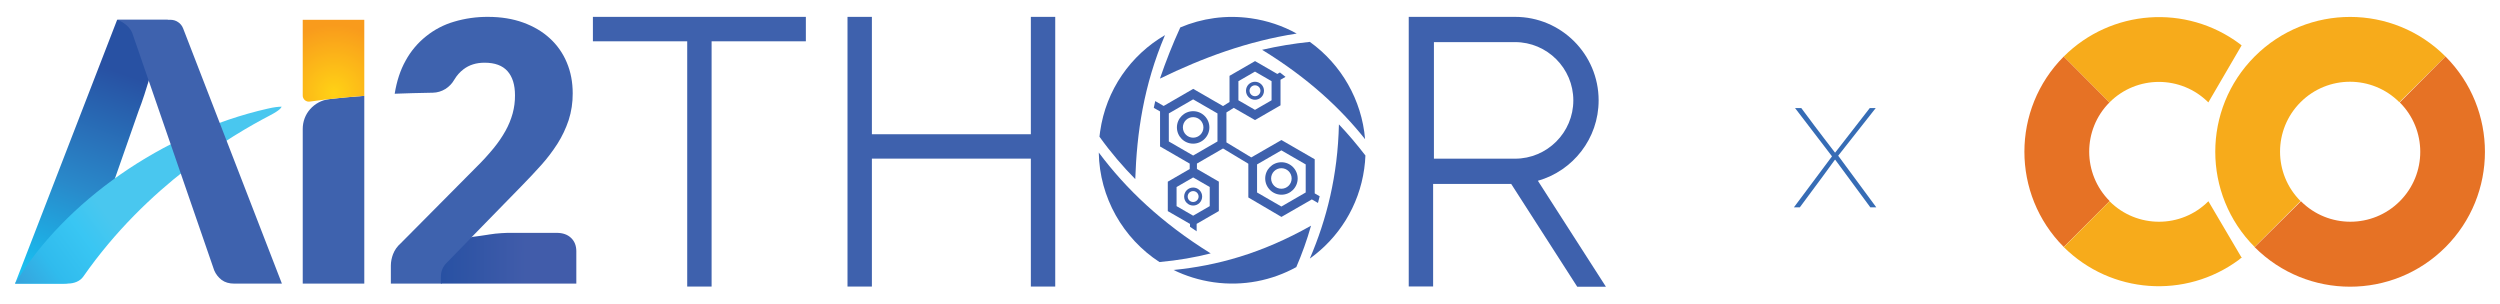
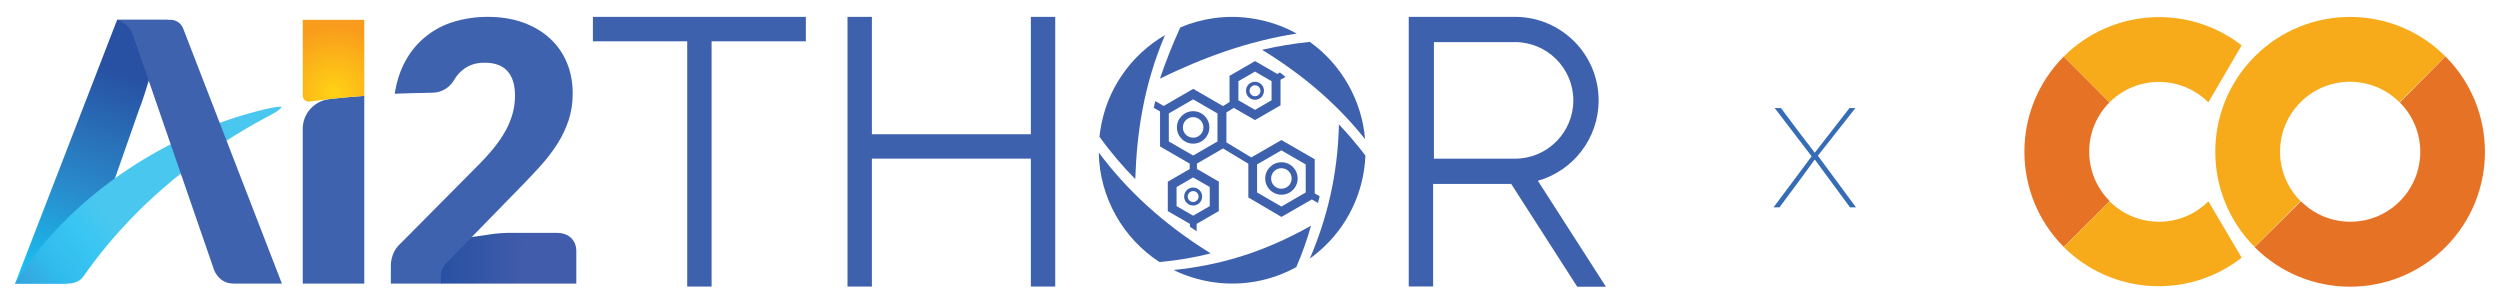
<svg xmlns="http://www.w3.org/2000/svg" version="1.1" id="Layer_1" x="0px" y="0px" viewBox="0 0 4357.8 529.2" style="enable-background:new 0 0 4357.8 529.2;" xml:space="preserve">
  <style type="text/css">
	.st0{fill:#E67225;}
	.st1{fill:#F7AB1B;}
	.st2{fill:#3E61AD;}
	.st3{fill:url(#SVGID_1_);}
	.st4{fill:#3E62AE;}
	.st5{fill:url(#SVGID_2_);}
	.st6{fill:url(#SVGID_3_);}
	.st7{fill:url(#SVGID_4_);}
	.st8{fill:#366CB5;}
</style>
  <g>
    <path class="st0" d="M3677.1,178.5l-79.7-80c-91.5,91.7-91.5,240.3,0,332l80-80C3630,303,3629.8,226.1,3677.1,178.5z" />
    <path class="st1" d="M3597.4,98.5l79.7,80c47.5-47.6,124.6-47.6,172.2-0.1c0,0,0.1,0.1,0.1,0.1l58-99.4l0,0l-3.4-2.7l0,0   C3810.5,6.7,3680,16.1,3597.4,98.5z" />
    <path class="st1" d="M3907.8,449.8L3907.8,449.8l-58.3-99c-47.5,47.6-124.6,47.6-172.2,0.1c0,0-0.1-0.1-0.1-0.1l-79.7,80   c82.4,81.7,212,91,305.2,22l3.7-3.1" />
    <path class="st1" d="M3930.1,98.5c-91.5,91.7-91.5,240.3,0,332l80-80c-47.6-47.6-47.6-124.7,0-172.3c47.6-47.6,124.7-47.6,172.3,0   l80.4-79.7c-91.7-91.9-240.5-92-332.4-0.3C3930.3,98.3,3930.2,98.4,3930.1,98.5z" />
    <path class="st0" d="M4262.8,98.5l-79.7,80c47.6,47.6,47.6,124.7,0,172.3c-47.6,47.6-124.7,47.6-172.3,0l0,0l-80.7,80   c91.8,91.9,240.7,91.9,332.5,0.2S4354.6,190.4,4262.8,98.5L4262.8,98.5z" />
  </g>
  <path class="st2" d="M2283.2,450.7c49.9-35.7,85.6-91,94.8-156.4c1.1-7.8,1.8-15.5,2.1-23.2c-14.7-19.1-30-37.2-46.2-54.3  C2331.9,306.3,2312.5,382.4,2283.2,450.7z" />
  <path class="st2" d="M2203.3,158.2c0-8.7-7-15.7-15.7-15.7s-15.7,7-15.7,15.7s7,15.7,15.7,15.7S2203.3,166.9,2203.3,158.2z   M2178.1,158.2c0-5.2,4.2-9.5,9.5-9.5s9.5,4.2,9.5,9.5c0,5.2-4.2,9.5-9.5,9.5S2178.1,163.4,2178.1,158.2z" />
  <path class="st2" d="M2045.6,470.6c21.4,10.5,44.9,17.8,69.8,21.4c51.6,7.3,101.7-3,144.2-26.4c9.9-23,18.6-47,25.7-72.2  C2198.8,442.3,2120.3,463.2,2045.6,470.6z" />
  <path class="st2" d="M2262,311.1c0-15.6-12.7-28.3-28.3-28.3s-28.3,12.7-28.3,28.3c0,15.6,12.7,28.3,28.3,28.3  C2249.3,339.5,2262,326.7,2262,311.1z M2215.7,311.1c0-9.9,8-17.9,17.9-17.9s17.9,8,17.9,17.9s-8,17.9-17.9,17.9  C2223.8,329.1,2215.7,321,2215.7,311.1z" />
  <path class="st2" d="M2379.5,242.6c-5.7-68.6-41.8-130.5-96.3-169.6c-28.2,2.9-55.9,7.5-83.2,13.8  C2279.8,135.8,2336.3,188.3,2379.5,242.6z" />
  <path class="st2" d="M2233.7,378.1l53-30.5l10.7,6.2c1.2-4.3,1.9-7.5,2.8-11.2l0.1-0.5l-8.6-5v-59.5l-58-33.5l-52.6,30.3l-43.3-26.2  V196l12.8-8l37,21.3l44.5-25.7V139l8.7-5c-3.4-2.8-6.4-5.2-9.7-7.7l-4.6,2.6l-38.8-22.4l-44.5,25.7v45.6l-11.3,7.1l-52-30  l-51.5,29.8l-14.7-8.5c-0.7,2.9-1.3,5.8-1.9,8.8c-0.2,1-0.4,2-0.6,3l10.9,6.2v61.1l51.7,29.9v9.4l-38.2,22.1V368l38.7,22.3v5  c3.3,2.3,6.3,4.4,11.6,7.9v-13l38.7-22.3v-51.3l-38.2-22.1v-9.4l45.5-26.3l44.1,26.6v58.8L2233.7,378.1z M2191.2,286.6l42.4-24.5  l42.4,24.5v48.9l-42.4,24.5l-42.4-24.5V286.6z M2158.7,141.5l28.9-16.7l28.9,16.7v33.3l-28.9,16.7l-28.9-16.7V141.5z M2108.7,326  v33.3l-28.9,16.7l-28.9-16.7V326l28.9-16.7L2108.7,326z M2122.2,246.6l-42.4,24.5l-42.4-24.5v-48.9l42.4-24.5l42.4,24.5V246.6z" />
  <path class="st2" d="M2051.5,222.1c0,15.6,12.7,28.3,28.3,28.3s28.3-12.7,28.3-28.3s-12.7-28.3-28.3-28.3  C2064.2,193.8,2051.5,206.5,2051.5,222.1z M2097.7,222.1c0,9.9-8,17.9-17.9,17.9s-17.9-8-17.9-17.9s8-17.9,17.9-17.9  C2089.7,204.2,2097.7,212.3,2097.7,222.1z" />
  <path class="st2" d="M2260.3,58.5c-24.2-13.4-51.1-22.6-80.1-26.7c-43.2-6.1-85.3,0.1-122.8,16c-13.4,29.1-25.1,58.9-35.5,89.2  C2096.7,100.6,2174.9,71.7,2260.3,58.5z" />
  <path class="st2" d="M2064.1,342.6c0,8.7,7,15.7,15.7,15.7s15.7-7,15.7-15.7s-7-15.7-15.7-15.7S2064.1,334,2064.1,342.6z   M2089.3,342.6c0,5.2-4.2,9.5-9.5,9.5s-9.5-4.2-9.5-9.5c0-5.2,4.2-9.5,9.5-9.5S2089.3,337.4,2089.3,342.6z" />
  <path class="st2" d="M2030.7,61.2c-59.3,34.6-102.8,95.1-113.1,168.3c-0.4,2.9-0.8,5.9-1.1,8.8c20.2,28.1,41.1,52.3,62.4,73.9  C1981.6,231.9,1993.3,149.5,2030.7,61.2z" />
  <path class="st2" d="M1915.3,265.9c1.3,78.3,42.2,149.5,105.8,190.9c32.7-3,62.2-8.2,89.3-15.1  C2024.6,388.5,1962.5,329.1,1915.3,265.9z" />
  <polygon class="st2" points="1796.9,234 1519.8,234 1519.8,29.4 1477.3,29.4 1477.3,499.5 1519.8,499.5 1519.8,276.5 1796.9,276.5   1796.9,499.5 1839.4,499.5 1839.4,29.4 1796.9,29.4 " />
  <polygon class="st2" points="1197.9,29.4 1033.5,29.4 1033.5,72 1197.9,72 1197.9,499.5 1240.4,499.5 1240.4,72 1404.7,72   1404.7,29.4 1240.4,29.4 " />
  <path class="st2" d="M2749.3,499.8h50l-118.6-184.7c61.1-17.3,105.9-73.5,105.9-140.1l0,0c0-80.4-65.2-145.6-145.6-145.6h-185.4l0,0  v291.2v178.8h42.5V320.6h136.1L2749.3,499.8z M2499.5,73.4h141.4c56,0,101.6,45.6,101.6,101.6s-45.6,101.6-101.6,101.6h-141.4V73.4z  " />
  <linearGradient id="SVGID_1_" gradientUnits="userSpaceOnUse" x1="16.713" y1="-2023.064" x2="233.036" y2="-1415.334" gradientTransform="matrix(1 0 0 -1 0 -1347.89)">
    <stop offset="0.177" style="stop-color:#49C7EF" />
    <stop offset="0.306" style="stop-color:#18C0F1" />
    <stop offset="0.572" style="stop-color:#2989CA" />
    <stop offset="0.901" style="stop-color:#2851A3" />
  </linearGradient>
  <path class="st3" d="M292.5,34.5h-88.3l-178,459.9h83.3c8.8,0,16.2-2.4,22.2-7.1c6-4.7,10.2-10,12.5-15.9l97.4-278.1  c3.2-8,6.5-17.5,10.1-28.4C255.3,153.9,292.5,34.5,292.5,34.5z" />
  <path class="st4" d="M527.7,224.6v269.7H635V167.1c-20.1,1.3-39.9,3.3-57,5.2l-4.7,0.6c-12.6,1.6-24.2,7.8-32.6,17.3  C532.3,199.6,527.7,211.9,527.7,224.6L527.7,224.6z" />
  <linearGradient id="SVGID_2_" gradientUnits="userSpaceOnUse" x1="380.991" y1="-1592.97" x2="-115.967" y2="-1956.242" gradientTransform="matrix(1 0 0 -1 0 -1347.89)">
    <stop offset="0.38" style="stop-color:#49C7EF" />
    <stop offset="0.468" style="stop-color:#39C6F3" />
    <stop offset="0.591" style="stop-color:#30BBED" />
    <stop offset="0.733" style="stop-color:#389BD6" />
    <stop offset="0.888" style="stop-color:#3E74BA" />
    <stop offset="1" style="stop-color:#415CAA" />
  </linearGradient>
  <path class="st5" d="M490.9,185.9c-6.5,0.3-12.2,0.7-24.4,3.5C283.5,231,112.2,351.9,26.2,494.3h91.9c10.4,0,21.2-3.7,27.1-12.2  c111-159.1,259.4-246.6,325.5-281C489,191.5,490,187.7,490.9,185.9z" />
  <path class="st4" d="M297.2,34.5h-93c0,0,19.2,6,26.3,22.9l142.9,413.9c2.8,6.6,7.3,12.3,12.9,16.6c5.7,4.3,13.1,6.5,22.4,6.5h82.7  L319.2,49.5c-1.7-4.4-4.7-8.3-8.7-10.9C306.6,35.9,302,34.5,297.2,34.5L297.2,34.5z" />
  <radialGradient id="SVGID_3_" cx="1940.671" cy="-267.904" r="1.511" gradientTransform="matrix(78.3897 0 0 -78.3942 -151546.875 -20839.928)" gradientUnits="userSpaceOnUse">
    <stop offset="0" style="stop-color:#FFD215" />
    <stop offset="1" style="stop-color:#F99B1C" />
  </radialGradient>
  <path class="st6" d="M635,167.1V34.5H527.7v132.1c0,1.5,0.3,3,1,4.4c0.6,1.4,1.6,2.6,2.7,3.6c1.2,1,2.5,1.7,4,2.2  c1.5,0.4,3,0.5,4.5,0.3C571.5,172.5,608.7,169,635,167.1z" />
  <path class="st4" d="M822.5,416.4l-0.5-2.9l86.6-88.7c12.2-12.4,23.7-24.7,34.6-36.8c10.5-11.7,20.1-24.3,28.6-37.6  c8.1-12.8,14.6-26.5,19.4-40.9c4.9-15.1,7.2-30.9,7.1-46.7c0-19.6-3.4-37.5-10.3-53.8c-6.6-16-16.7-30.4-29.5-42.1  c-12.8-11.8-28.4-21-46.6-27.6c-18.2-6.6-38.7-9.9-61.4-9.9c-20-0.1-39.9,2.7-59,8.4c-17.9,5.2-34.5,13.9-49,25.6  C728,75,715.9,89.4,707,105.8c-9.2,16.4-15.5,35.7-19,57.6c17.2-0.8,45.6-1.4,66.5-1.8c15.7-0.3,29.8-9.2,37.5-22.9  c0,0,0-0.1,0.1-0.1c4.1-6.9,9.4-13,15.8-17.8c10-7.7,22.3-11.5,36.8-11.5c17.9,0,31.2,4.9,39.9,14.7c8.7,9.8,13.1,23.8,13.1,42.1  c0.1,10.7-1.3,21.4-4.1,31.7c-2.9,10.4-7,20.5-12.3,30c-6,10.8-13,21-20.8,30.5c-9.3,11.3-19.2,22.2-29.7,32.5L698.4,424.2  c-5.9,5.1-10.5,11.6-13.3,18.9c-2.4,6.3-3.7,12.9-3.8,19.6v31.6h88.4L822.5,416.4z" />
  <linearGradient id="SVGID_4_" gradientUnits="userSpaceOnUse" x1="915.61" y1="-1798.121" x2="770.555" y2="-1797.87" gradientTransform="matrix(1 0 0 -1 0 -1347.89)">
    <stop offset="0" style="stop-color:#415CAA" />
    <stop offset="1" style="stop-color:#2851A3" />
  </linearGradient>
  <path class="st7" d="M995.3,414.6c-6.1-5.8-14.4-8.7-24.9-8.7h-18.5c-0.1,0-0.1,0-0.2,0l-67.1,0c-0.6,0-1.3,0.1-1.9,0.1  c-2.8,0-5.7,0.2-8.6,0.4c-7.1,0.4-14.1,1.2-21,2.3c-0.9,0.2-2,0.3-3,0.5c-4.5,0.7-8.7,1.3-12.7,1.9c-8,1.1-14.9,2-14.9,2  c-15.7,16.1-33.6,34.5-44.4,45.5c-6.2,6.3-9.7,14.8-9.6,23.7v12h236.1v-56.8C1004.5,428.1,1001.5,420.4,995.3,414.6L995.3,414.6z" />
  <g>
    <g>
-       <path class="st8" d="M3139.9,188.4c35.3,47.7,50.9,67.1,58.6,77.5h0.5c8.8-11.4,27.5-35.3,60.2-77.5h10.4l-65.4,83l66.4,90h-10.4    c-34.3-46.4-53.5-72.7-61.2-83h-0.5c-7.8,11.1-29.1,39.8-61.2,83H3127l66.4-88.9l-64.4-84.1H3139.9z" />
+       <path class="st8" d="M3104.5,188.4c35.3,47.7,50.9,67.1,58.6,77.5h0.5c8.8-11.4,27.5-35.3,60.2-77.5h10.4l-65.4,83l66.4,90h-10.4    c-34.3-46.4-53.5-72.7-61.2-83h-0.5c-7.8,11.1-29.1,39.8-61.2,83h-10.4l66.4-88.9l-64.4-84.1H3104.5z" />
    </g>
  </g>
  <g>
</g>
  <g>
</g>
  <g>
</g>
  <g>
</g>
  <g>
</g>
  <g>
</g>
</svg>
